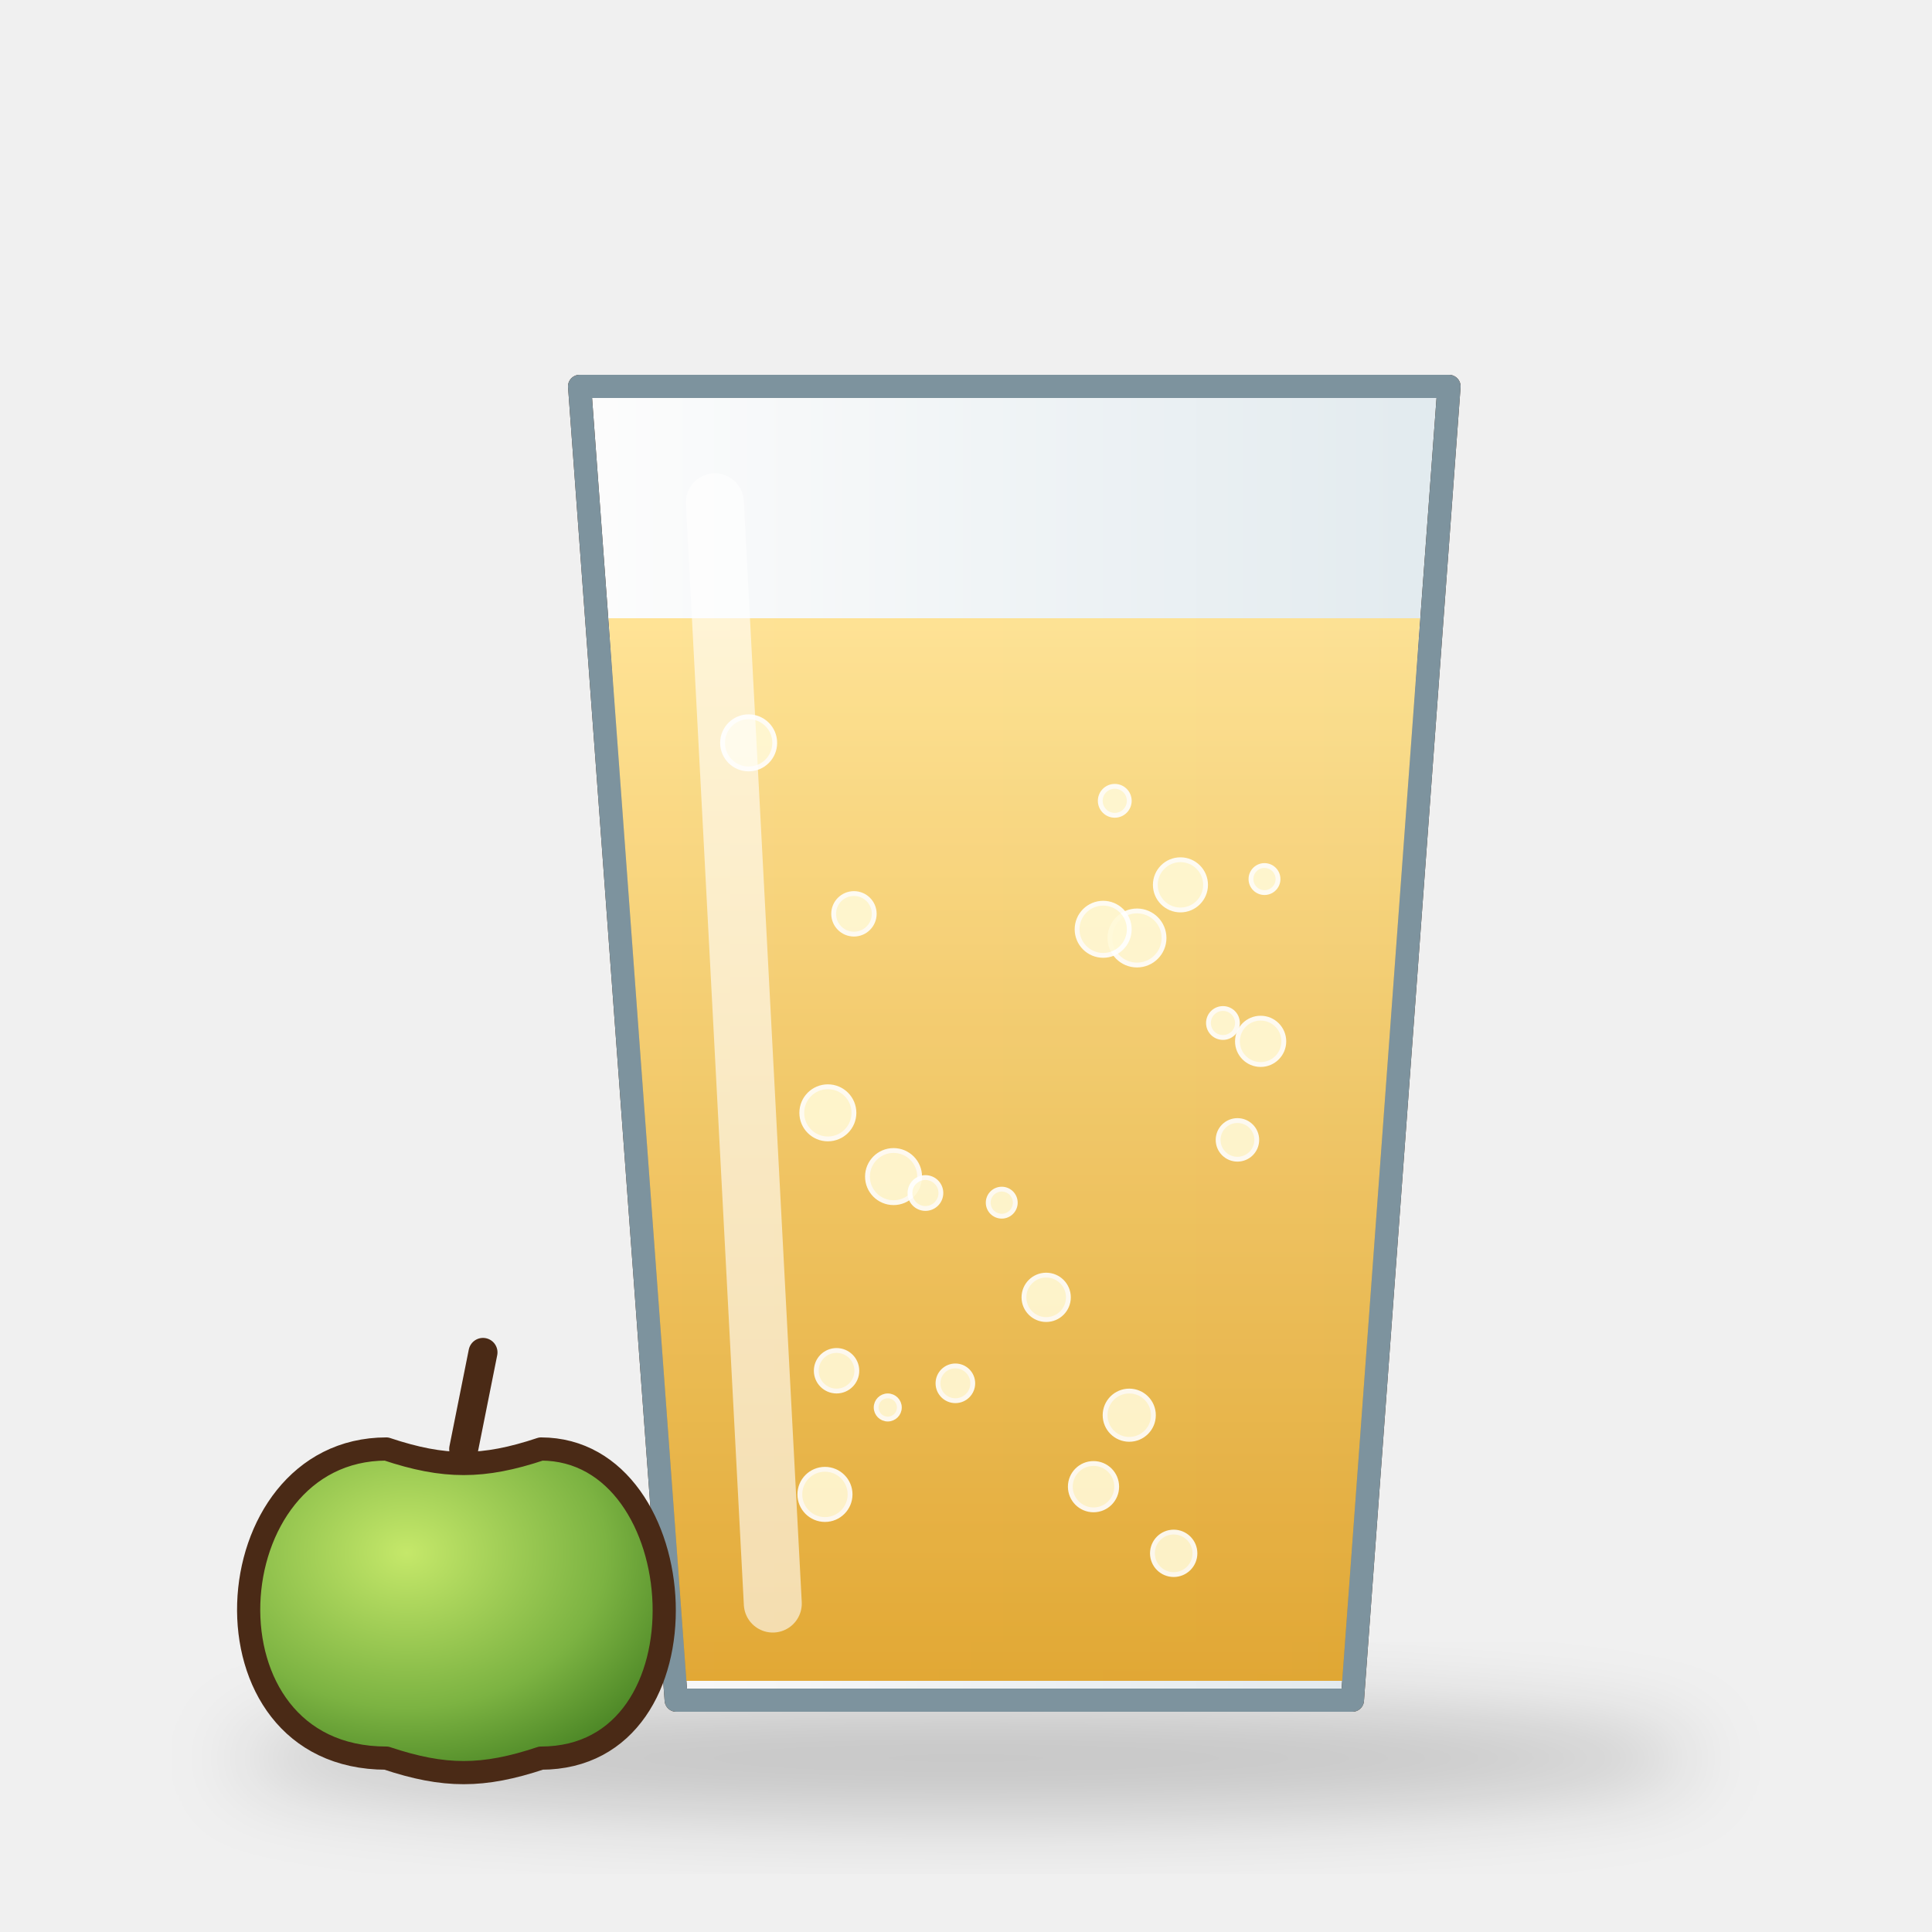
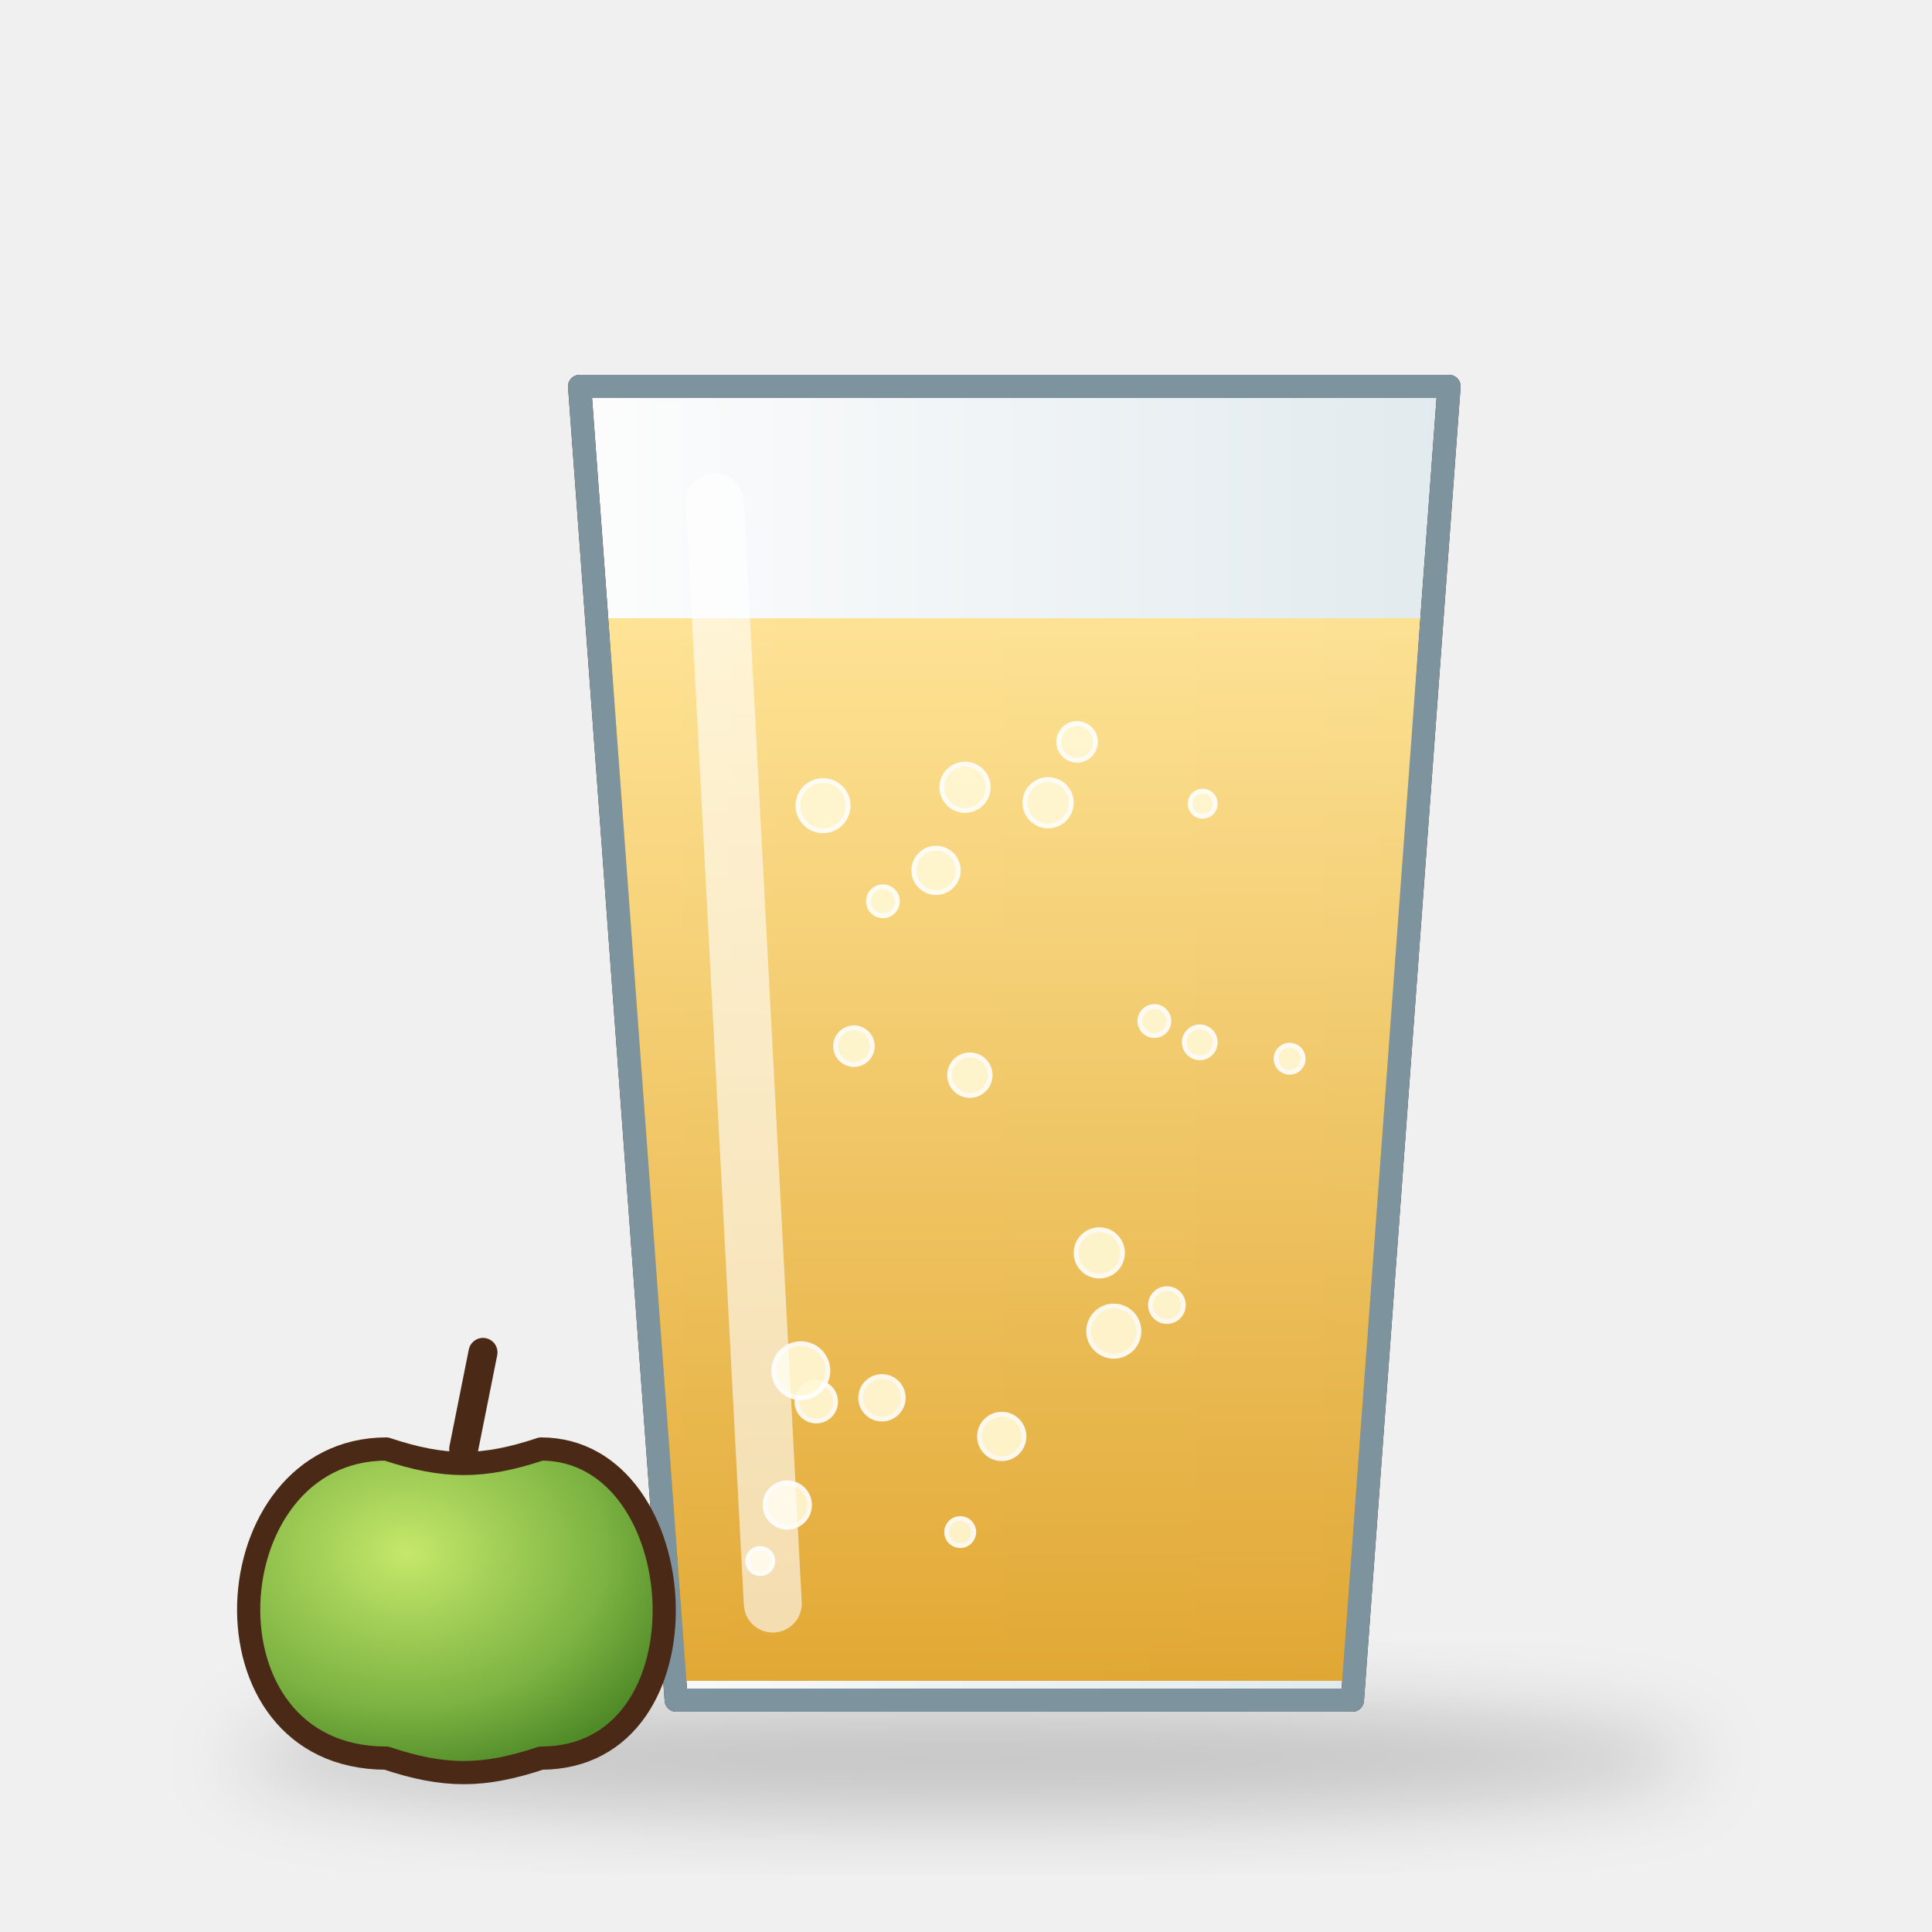
<svg xmlns="http://www.w3.org/2000/svg" width="200" height="200" viewBox="0 0 200 200" role="img" aria-label="Apfelschorle">
  <defs>
    <filter id="weich" x="-50%" y="-50%" width="200%" height="200%">
      <feGaussianBlur stdDeviation="4" />
    </filter>
    <linearGradient id="gs" x1="0" y1="0" x2="1" y2="0">
      <stop offset="0" stop-color="#ffffff" />
      <stop offset="1" stop-color="#dfe9ee" />
    </linearGradient>
    <linearGradient id="as" x1="0" y1="0" x2="0" y2="1">
      <stop offset="0" stop-color="#ffe08a" />
      <stop offset="1" stop-color="#e0a020" />
    </linearGradient>
    <radialGradient id="ap" cx="0.38" cy="0.32" r="0.8">
      <stop offset="0" stop-color="#c5e86a" />
      <stop offset="0.6" stop-color="#7cb342" />
      <stop offset="1" stop-color="#3e7a1e" />
    </radialGradient>
  </defs>
  <ellipse cx="100" cy="182" rx="76" ry="6" fill="#000" opacity=".18" filter="url(#weich)" />
  <g stroke="#4a2a16" stroke-width="2.4" stroke-linejoin="round" stroke-linecap="round">
    <path d="M60 40 L150 40 L140 176 L70 176 Z" fill="url(#gs)" fill-opacity=".85" />
    <path d="M63 64 L147 64 L140 174 L70 174 Z" fill="url(#as)" stroke="none" opacity=".9" />
-     <circle cx="88.4" cy="94.6" r="2.1" fill="#fff8d6" stroke="#fff" stroke-width=".5" opacity=".9" />
-     <circle cx="77.5" cy="76.9" r="2.7" fill="#fff8d6" stroke="#fff" stroke-width=".5" opacity=".9" />
-     <circle cx="92.5" cy="121.8" r="2.7" fill="#fff8d6" stroke="#fff" stroke-width=".5" opacity=".9" />
-     <circle cx="86.6" cy="141.9" r="2.1" fill="#fff8d6" stroke="#fff" stroke-width=".5" opacity=".9" />
-     <circle cx="116.9" cy="146.5" r="2.5" fill="#fff8d6" stroke="#fff" stroke-width=".5" opacity=".9" />
-     <circle cx="117.7" cy="97.1" r="2.8" fill="#fff8d6" stroke="#fff" stroke-width=".5" opacity=".9" />
-     <circle cx="85.7" cy="115.2" r="2.7" fill="#fff8d6" stroke="#fff" stroke-width=".5" opacity=".9" />
-     <circle cx="126.6" cy="105.9" r="1.5" fill="#fff8d6" stroke="#fff" stroke-width=".5" opacity=".9" />
-     <circle cx="85.4" cy="154.7" r="2.6" fill="#fff8d6" stroke="#fff" stroke-width=".5" opacity=".9" />
-     <circle cx="130.5" cy="107.8" r="2.4" fill="#fff8d6" stroke="#fff" stroke-width=".5" opacity=".9" />
-     <circle cx="103.7" cy="124.5" r="1.4" fill="#fff8d6" stroke="#fff" stroke-width=".5" opacity=".9" />
-     <circle cx="114.2" cy="96.2" r="2.7" fill="#fff8d6" stroke="#fff" stroke-width=".5" opacity=".9" />
-     <circle cx="91.9" cy="145.7" r="1.2" fill="#fff8d6" stroke="#fff" stroke-width=".5" opacity=".9" />
-     <circle cx="121.5" cy="160.8" r="2.2" fill="#fff8d6" stroke="#fff" stroke-width=".5" opacity=".9" />
-     <circle cx="128.1" cy="118.0" r="2.0" fill="#fff8d6" stroke="#fff" stroke-width=".5" opacity=".9" />
-     <circle cx="130.9" cy="91.0" r="1.4" fill="#fff8d6" stroke="#fff" stroke-width=".5" opacity=".9" />
-     <circle cx="122.2" cy="91.6" r="2.6" fill="#fff8d6" stroke="#fff" stroke-width=".5" opacity=".9" />
-     <circle cx="113.2" cy="153.9" r="2.4" fill="#fff8d6" stroke="#fff" stroke-width=".5" opacity=".9" />
-     <circle cx="108.3" cy="134.3" r="2.3" fill="#fff8d6" stroke="#fff" stroke-width=".5" opacity=".9" />
-     <circle cx="115.4" cy="82.9" r="1.5" fill="#fff8d6" stroke="#fff" stroke-width=".5" opacity=".9" />
-     <circle cx="98.9" cy="143.2" r="1.8" fill="#fff8d6" stroke="#fff" stroke-width=".5" opacity=".9" />
-     <circle cx="95.8" cy="123.5" r="1.6" fill="#fff8d6" stroke="#fff" stroke-width=".5" opacity=".9" />
+     <circle cx="100.4" cy="111.3" r="2.1" fill="#fff8d6" stroke="#fff" stroke-width=".5" opacity=".9" />
+     <circle cx="84.5" cy="145.1" r="2.0" fill="#fff8d6" stroke="#fff" stroke-width=".5" opacity=".9" />
+     <circle cx="108.5" cy="83.1" r="2.4" fill="#fff8d6" stroke="#fff" stroke-width=".5" opacity=".9" />
+     <circle cx="99.4" cy="158.6" r="1.4" fill="#fff8d6" stroke="#fff" stroke-width=".5" opacity=".9" />
+     <circle cx="124.5" cy="83.2" r="1.3" fill="#fff8d6" stroke="#fff" stroke-width=".5" opacity=".9" />
+     <circle cx="133.5" cy="109.6" r="1.4" fill="#fff8d6" stroke="#fff" stroke-width=".5" opacity=".9" />
+     <circle cx="111.5" cy="76.8" r="1.9" fill="#fff8d6" stroke="#fff" stroke-width=".5" opacity=".9" />
+     <circle cx="99.9" cy="81.5" r="2.4" fill="#fff8d6" stroke="#fff" stroke-width=".5" opacity=".9" />
+     <circle cx="119.5" cy="105.7" r="1.5" fill="#fff8d6" stroke="#fff" stroke-width=".5" opacity=".9" />
+     <circle cx="120.8" cy="135.1" r="1.7" fill="#fff8d6" stroke="#fff" stroke-width=".5" opacity=".9" />
+     <circle cx="103.7" cy="148.7" r="2.3" fill="#fff8d6" stroke="#fff" stroke-width=".5" opacity=".9" />
+     <circle cx="85.2" cy="83.4" r="2.6" fill="#fff8d6" stroke="#fff" stroke-width=".5" opacity=".9" />
+     <circle cx="91.4" cy="93.3" r="1.5" fill="#fff8d6" stroke="#fff" stroke-width=".5" opacity=".9" />
+     <circle cx="82.9" cy="141.9" r="2.8" fill="#fff8d6" stroke="#fff" stroke-width=".5" opacity=".9" />
+     <circle cx="88.4" cy="108.3" r="1.9" fill="#fff8d6" stroke="#fff" stroke-width=".5" opacity=".9" />
+     <circle cx="91.3" cy="144.7" r="2.2" fill="#fff8d6" stroke="#fff" stroke-width=".5" opacity=".9" />
+     <circle cx="78.7" cy="161.6" r="1.3" fill="#fff8d6" stroke="#fff" stroke-width=".5" opacity=".9" />
+     <circle cx="124.2" cy="107.9" r="1.6" fill="#fff8d6" stroke="#fff" stroke-width=".5" opacity=".9" />
+     <circle cx="96.9" cy="90.1" r="2.3" fill="#fff8d6" stroke="#fff" stroke-width=".5" opacity=".9" />
+     <circle cx="81.5" cy="155.8" r="2.3" fill="#fff8d6" stroke="#fff" stroke-width=".5" opacity=".9" />
+     <circle cx="113.8" cy="129.7" r="2.4" fill="#fff8d6" stroke="#fff" stroke-width=".5" opacity=".9" />
+     <circle cx="115.3" cy="137.8" r="2.6" fill="#fff8d6" stroke="#fff" stroke-width=".5" opacity=".9" />
    <path d="M60 40 L150 40 L140 176 L70 176 Z" fill="none" stroke="#7d939e" />
    <path d="M74 52 L80 166" fill="none" stroke="#fff" stroke-width="6" opacity="0.6" />
    <path d="M40 150 C 22 150, 20 182, 40 182 C 46 184, 50 184, 56 182 C 74 182, 72 150, 56 150 C 50 152, 46 152, 40 150 Z" fill="url(#ap)" />
    <path d="M48 150 L50 140" stroke-width="3" />
  </g>
</svg>
